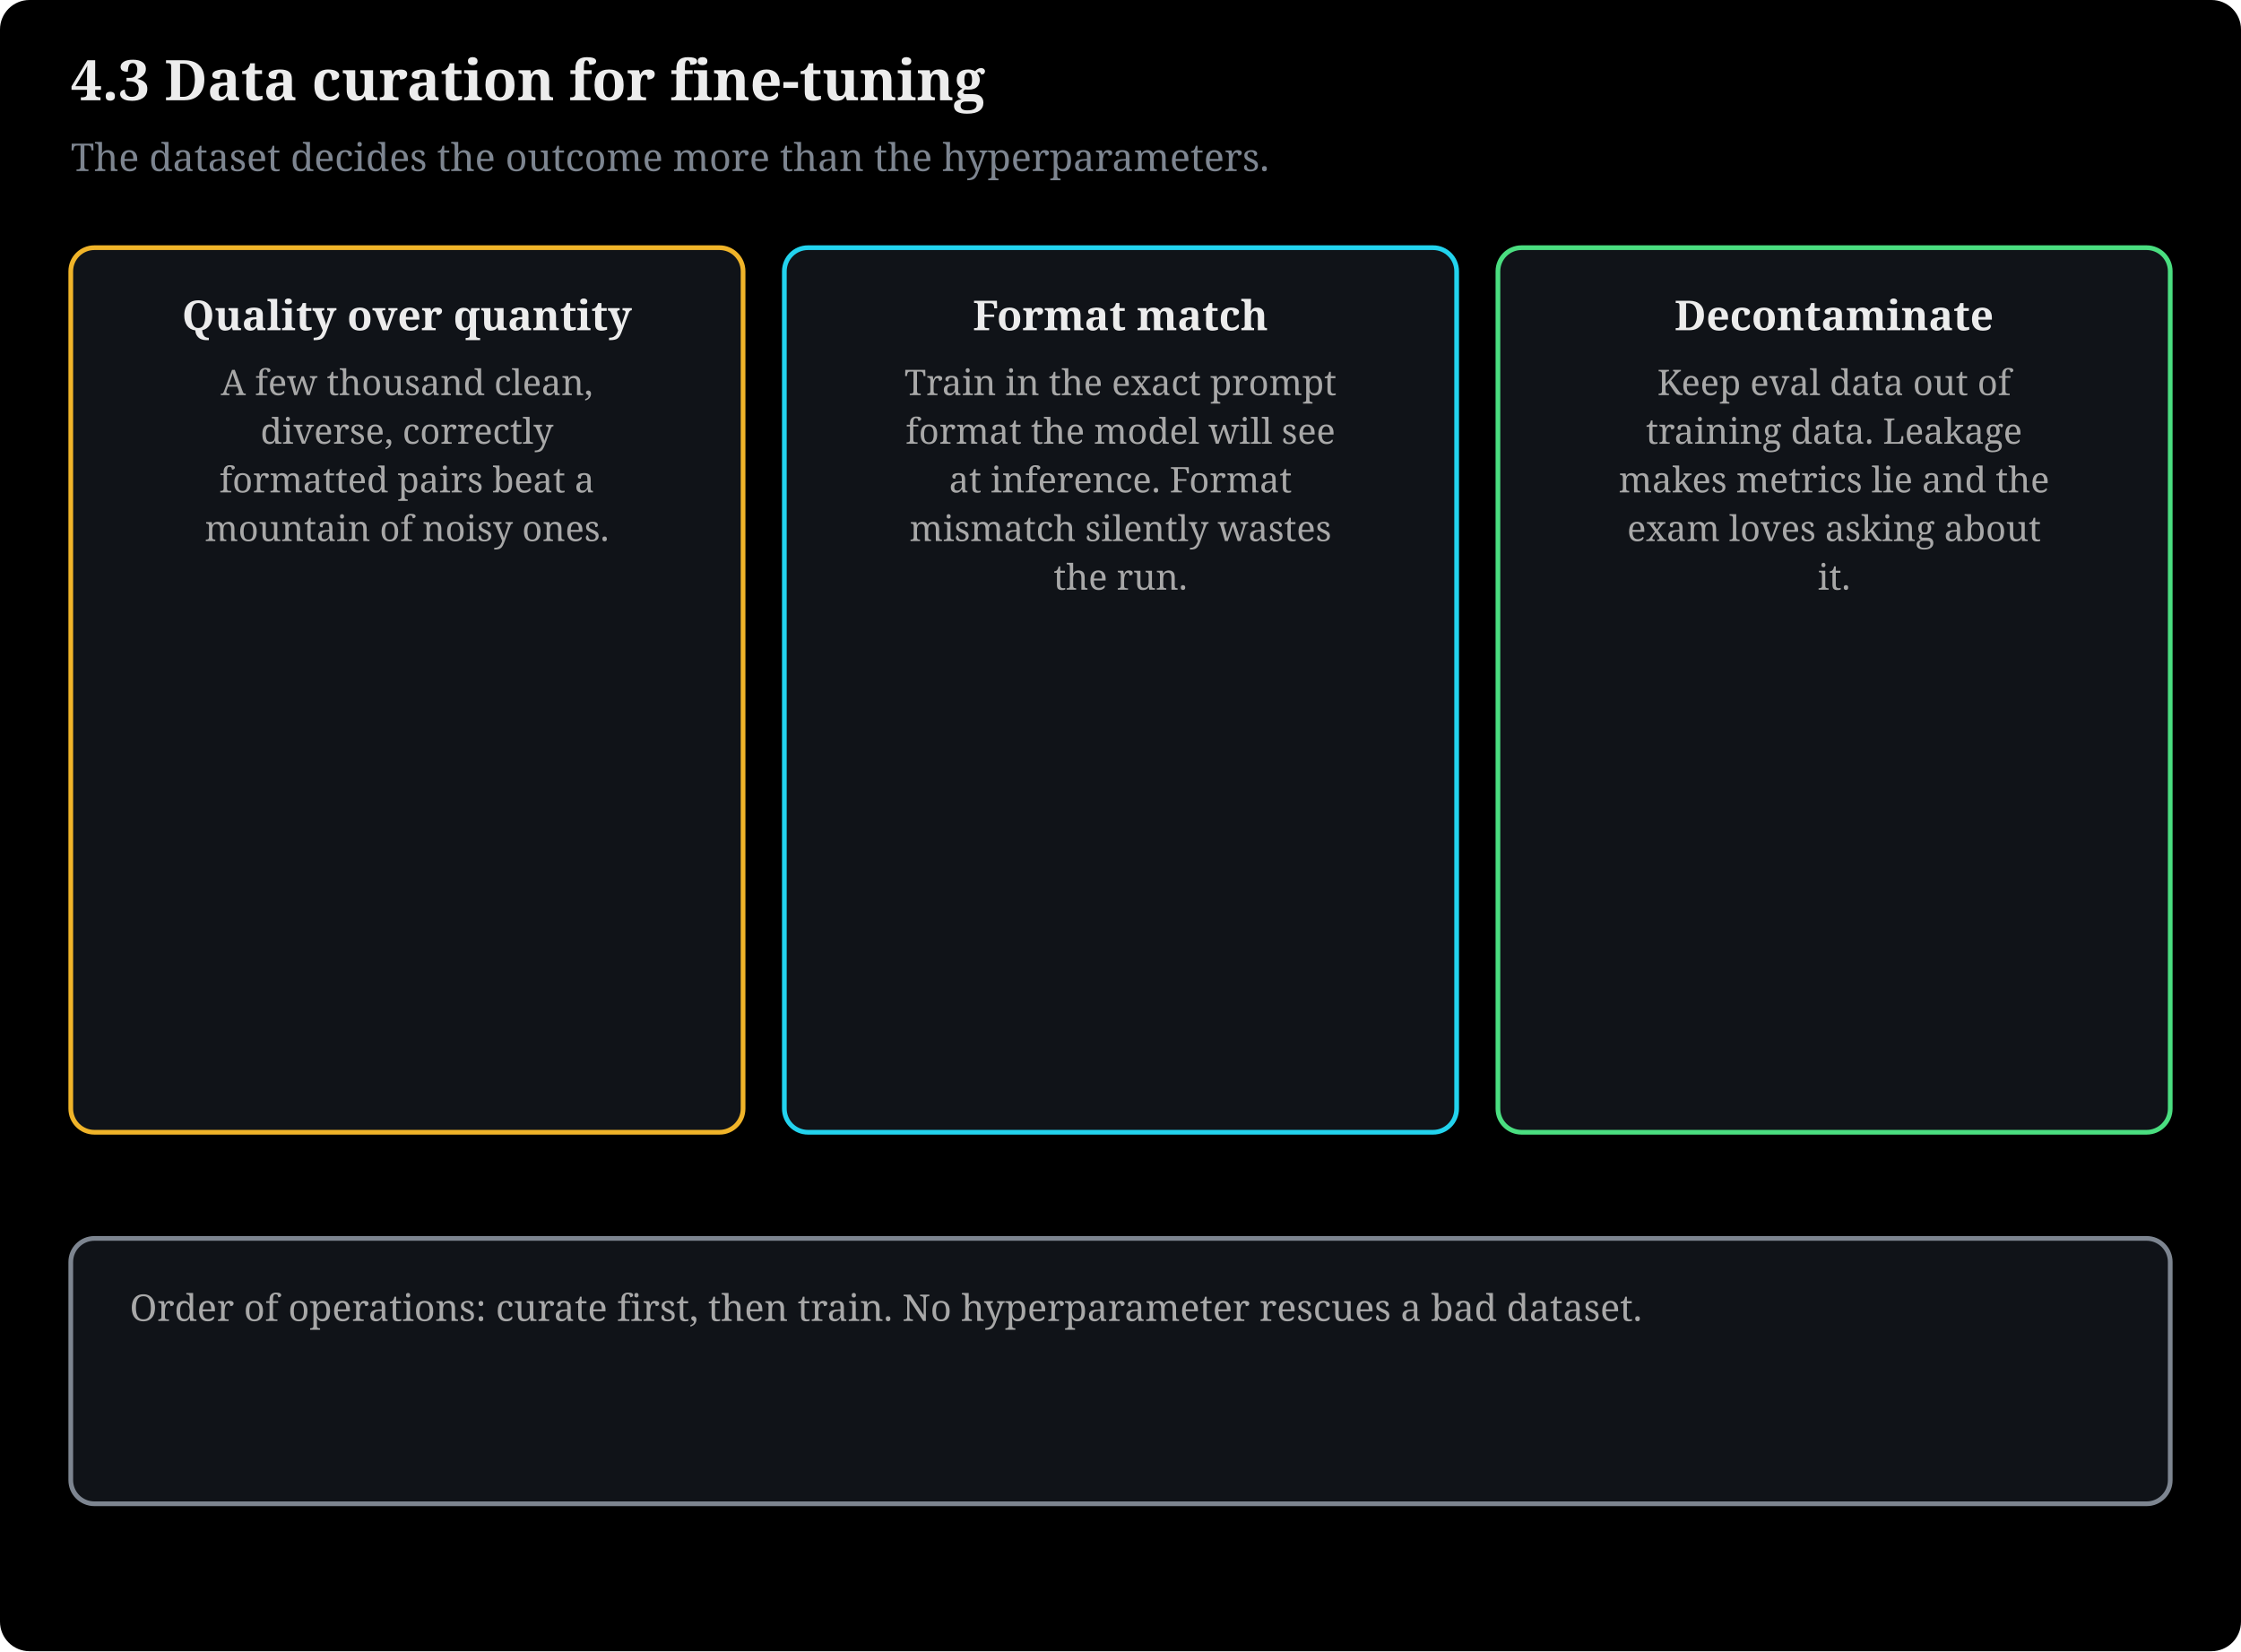
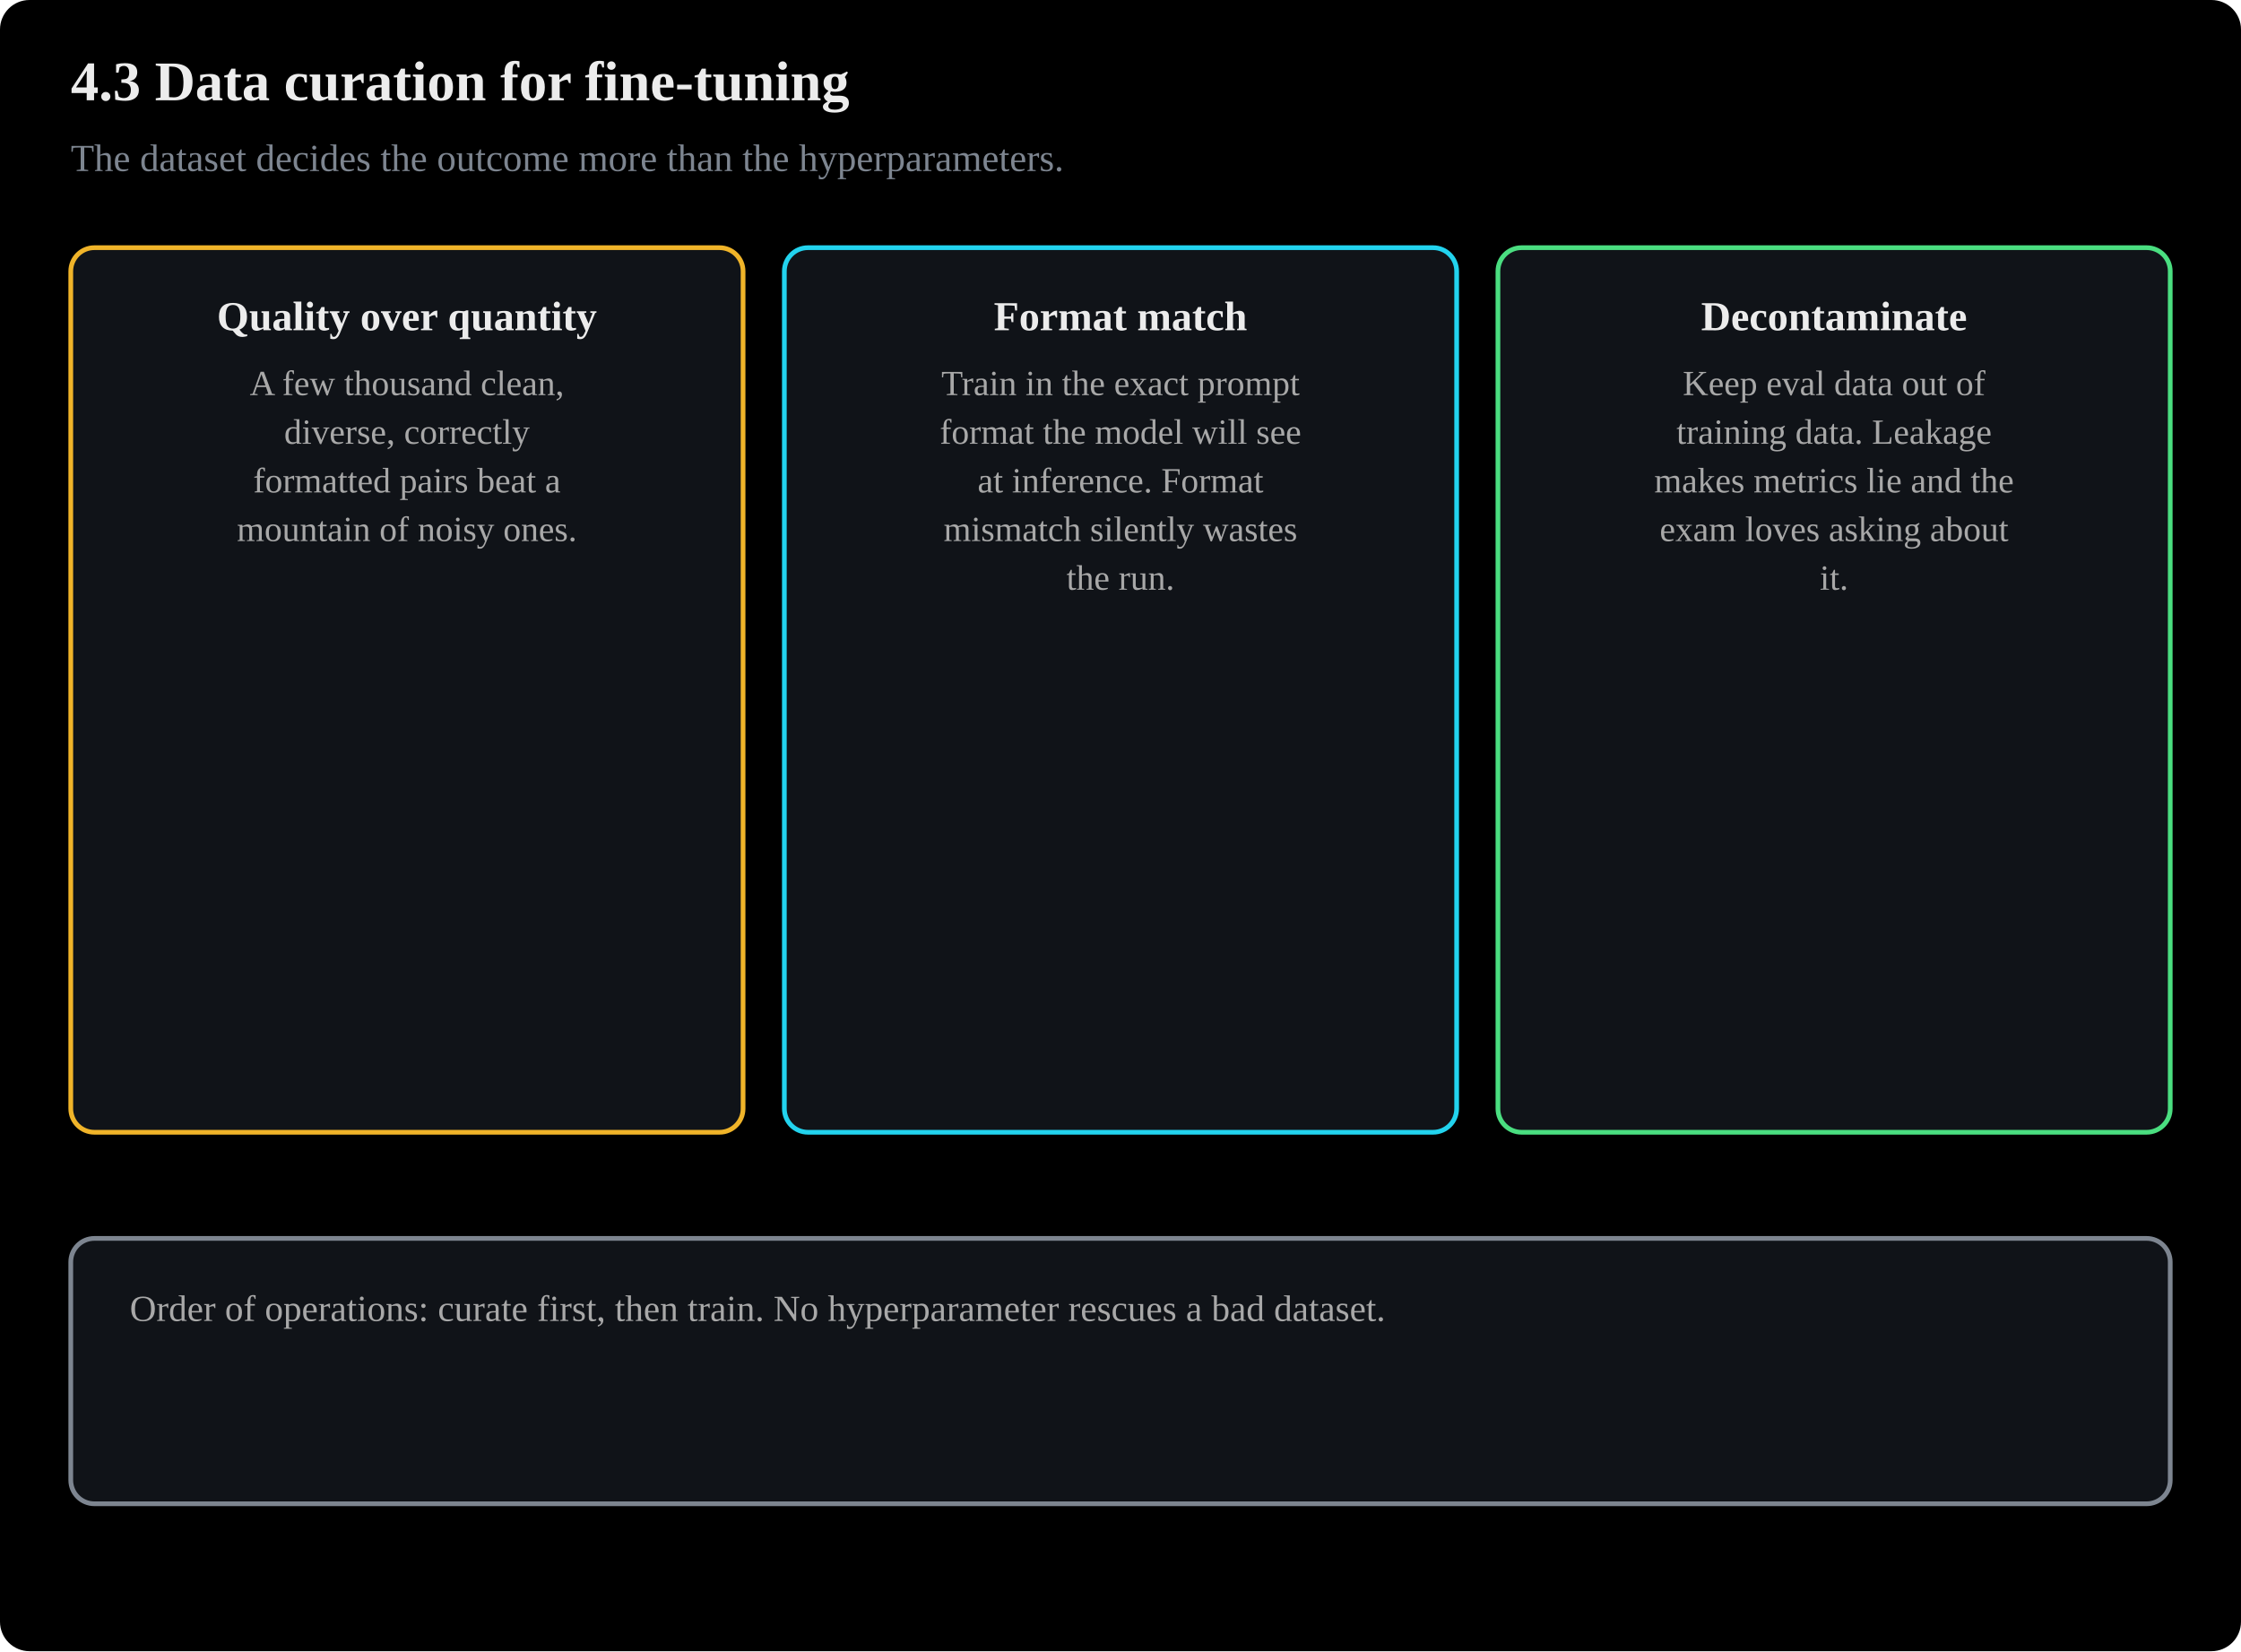
- <svg xmlns="http://www.w3.org/2000/svg" viewBox="0 0 760 560" width="100%" style="max-width:780px" font-family="Charis SIL, Georgia, serif" role="img">
+ <svg xmlns="http://www.w3.org/2000/svg" viewBox="0 0 760 560" width="100%" style="max-width:780px" font-family="Anthropic Sans, Inter, Source Sans 3, IBM Plex Sans, sans-serif" role="img">
  <rect x="0" y="0" width="760" height="560" fill="#000000" rx="10" />
  <text x="24" y="34" font-size="19" font-weight="bold" fill="#ececec">4.3 Data curation for fine-tuning</text>
  <text x="24" y="58" font-size="13" fill="#7d8590">The dataset decides the outcome more than the hyperparameters.</text>
  <rect x="24.0" y="84" width="228.0" height="300" rx="8" fill="#101318" stroke="#f0b429" stroke-width="1.6" />
  <text x="138.0" y="112" font-size="14" fill="#ececec" text-anchor="middle" font-weight="bold">Quality over quantity</text>
  <text x="138.0" y="134.0" font-size="12" fill="#a8a8a8" text-anchor="middle">A few thousand clean,</text>
  <text x="138.0" y="150.5" font-size="12" fill="#a8a8a8" text-anchor="middle">diverse, correctly</text>
  <text x="138.0" y="167.0" font-size="12" fill="#a8a8a8" text-anchor="middle">formatted pairs beat a</text>
  <text x="138.0" y="183.5" font-size="12" fill="#a8a8a8" text-anchor="middle">mountain of noisy ones.</text>
  <rect x="266.0" y="84" width="228.0" height="300" rx="8" fill="#101318" stroke="#22d3ee" stroke-width="1.6" />
  <text x="380.0" y="112" font-size="14" fill="#ececec" text-anchor="middle" font-weight="bold">Format match</text>
  <text x="380.0" y="134.0" font-size="12" fill="#a8a8a8" text-anchor="middle">Train in the exact prompt</text>
  <text x="380.0" y="150.5" font-size="12" fill="#a8a8a8" text-anchor="middle">format the model will see</text>
  <text x="380.0" y="167.0" font-size="12" fill="#a8a8a8" text-anchor="middle">at inference. Format</text>
  <text x="380.0" y="183.5" font-size="12" fill="#a8a8a8" text-anchor="middle">mismatch silently wastes</text>
  <text x="380.0" y="200.0" font-size="12" fill="#a8a8a8" text-anchor="middle">the run.</text>
  <rect x="508.0" y="84" width="228.0" height="300" rx="8" fill="#101318" stroke="#4ade80" stroke-width="1.6" />
  <text x="622.0" y="112" font-size="14" fill="#ececec" text-anchor="middle" font-weight="bold">Decontaminate</text>
  <text x="622.0" y="134.0" font-size="12" fill="#a8a8a8" text-anchor="middle">Keep eval data out of</text>
  <text x="622.0" y="150.5" font-size="12" fill="#a8a8a8" text-anchor="middle">training data. Leakage</text>
  <text x="622.0" y="167.0" font-size="12" fill="#a8a8a8" text-anchor="middle">makes metrics lie and the</text>
  <text x="622.0" y="183.5" font-size="12" fill="#a8a8a8" text-anchor="middle">exam loves asking about</text>
  <text x="622.0" y="200.0" font-size="12" fill="#a8a8a8" text-anchor="middle">it.</text>
  <rect x="24" y="420" width="712" height="90" rx="8" fill="#101318" stroke="#7d8590" stroke-width="1.6" />
  <text x="44" y="448" font-size="12.5" fill="#a8a8a8" text-anchor="start">Order of operations: curate first, then train. No hyperparameter rescues a bad dataset.</text>
</svg>
